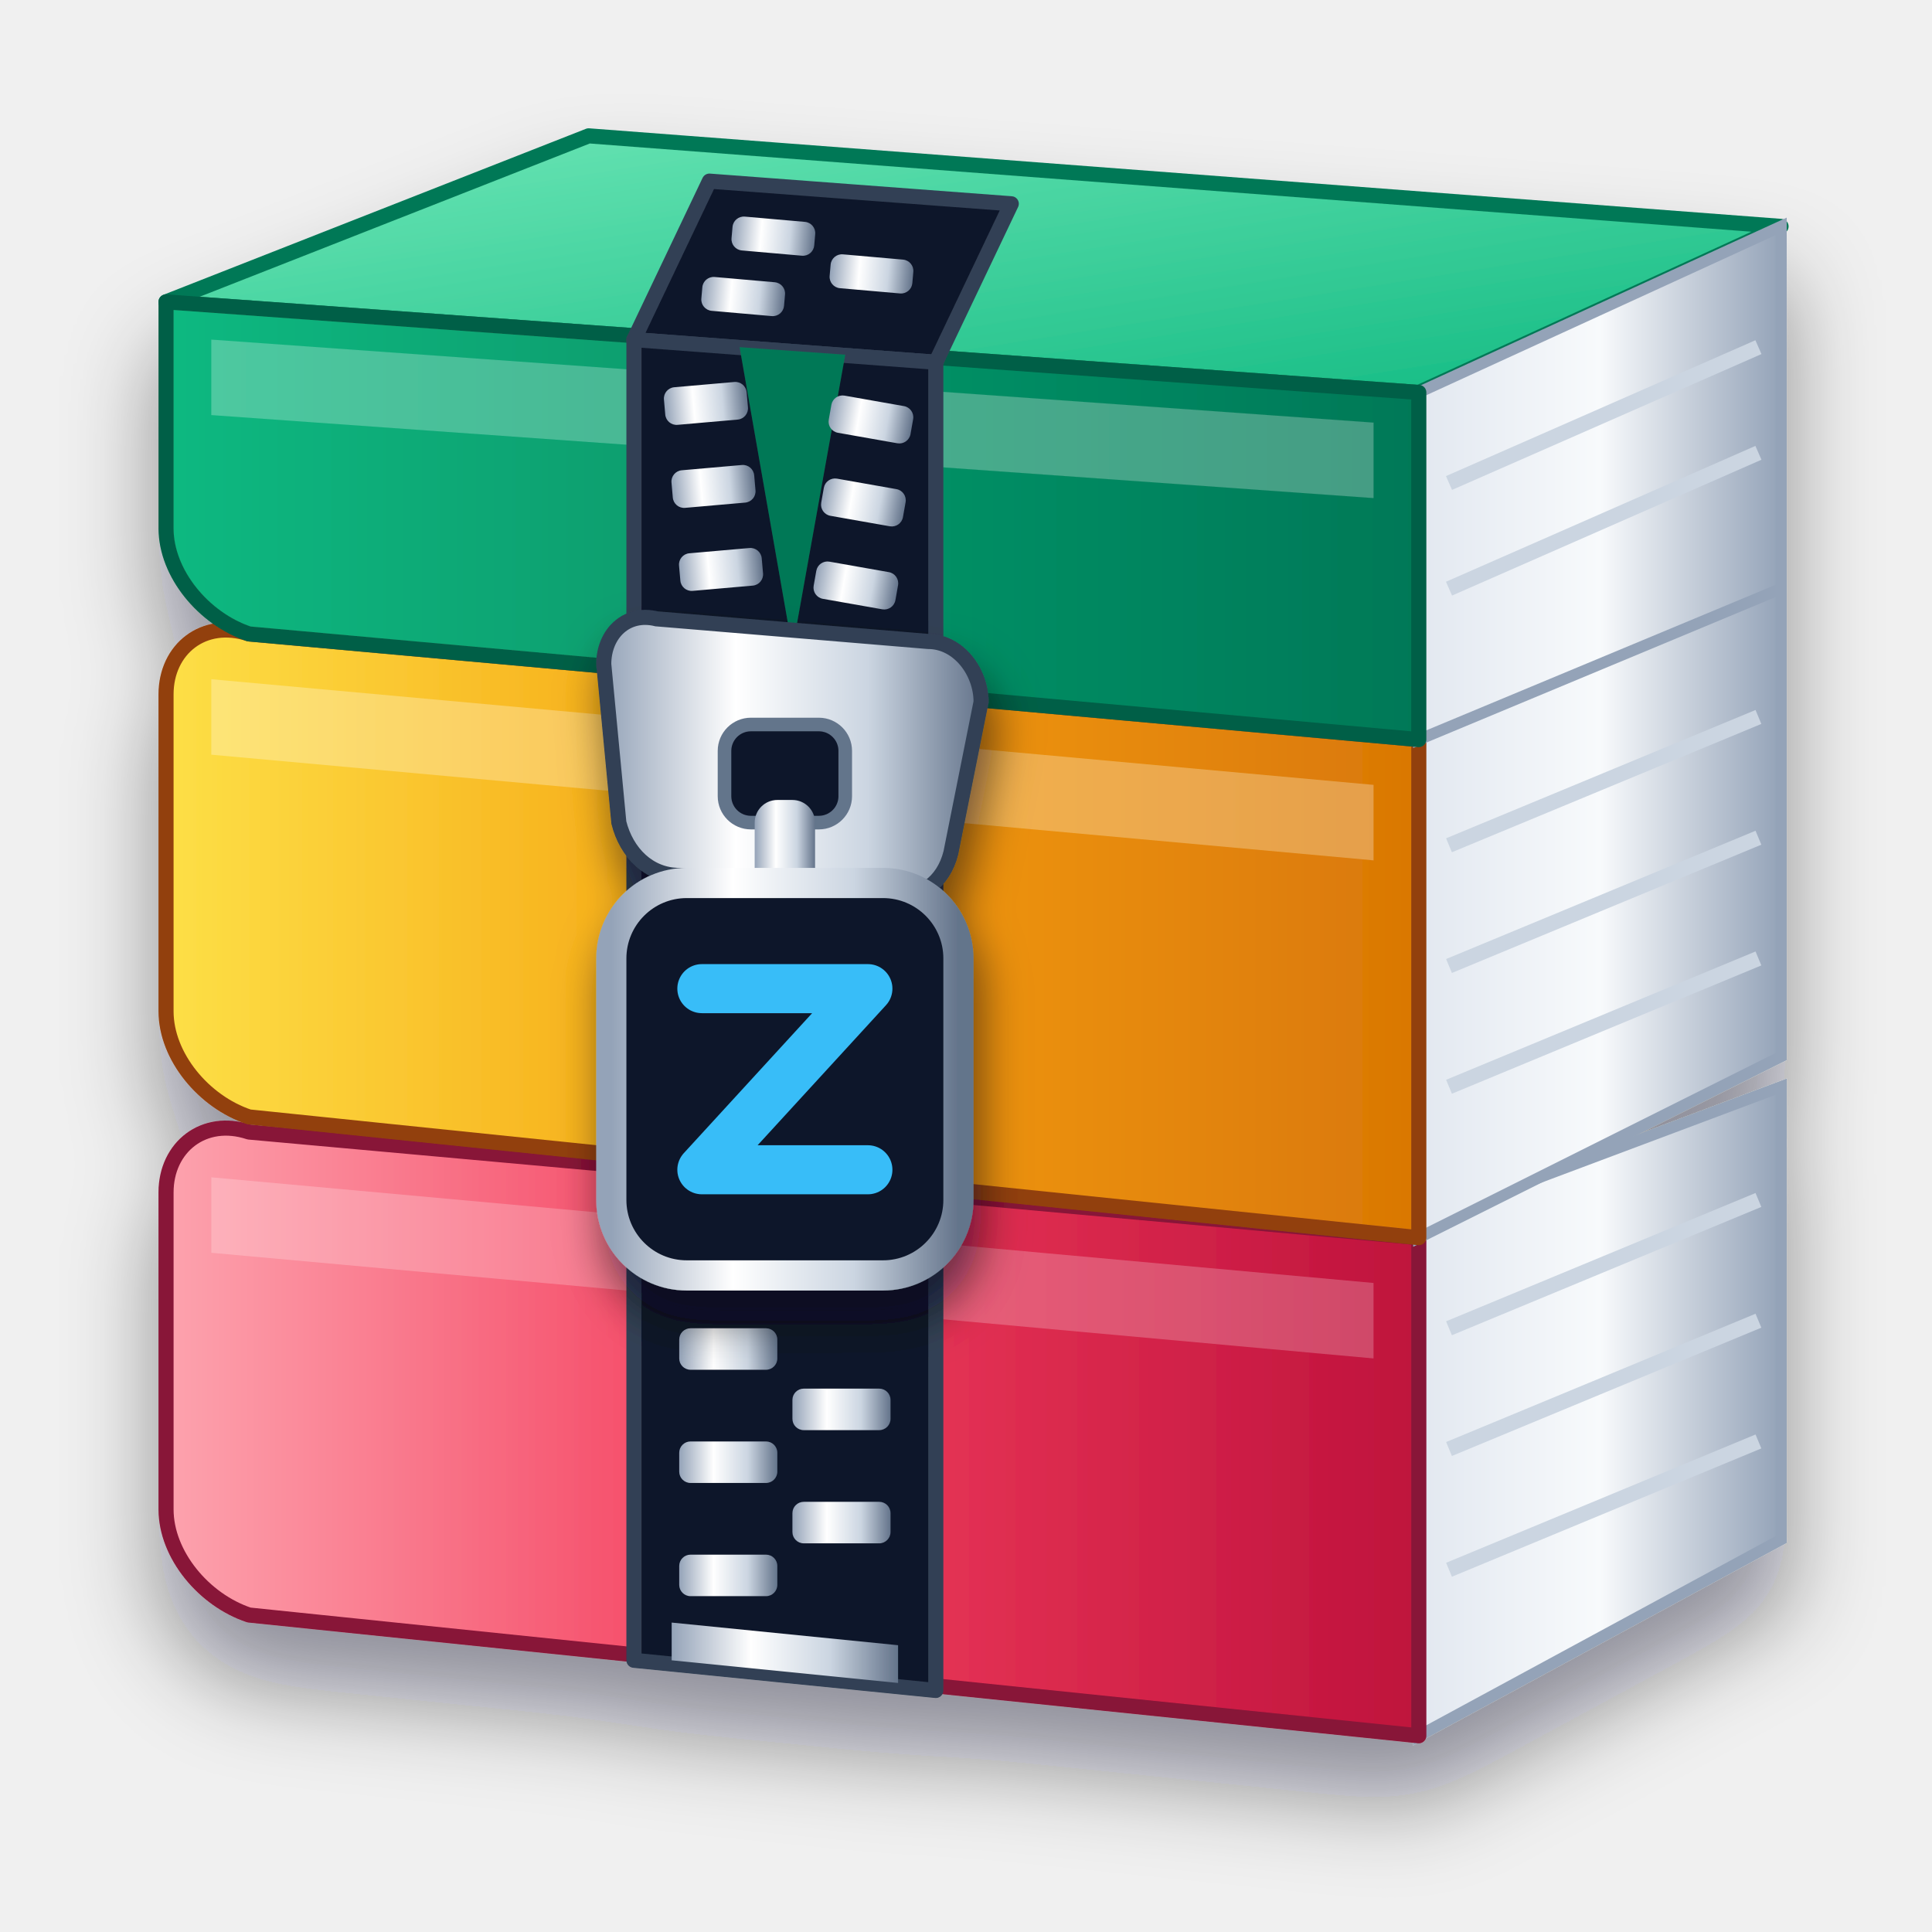
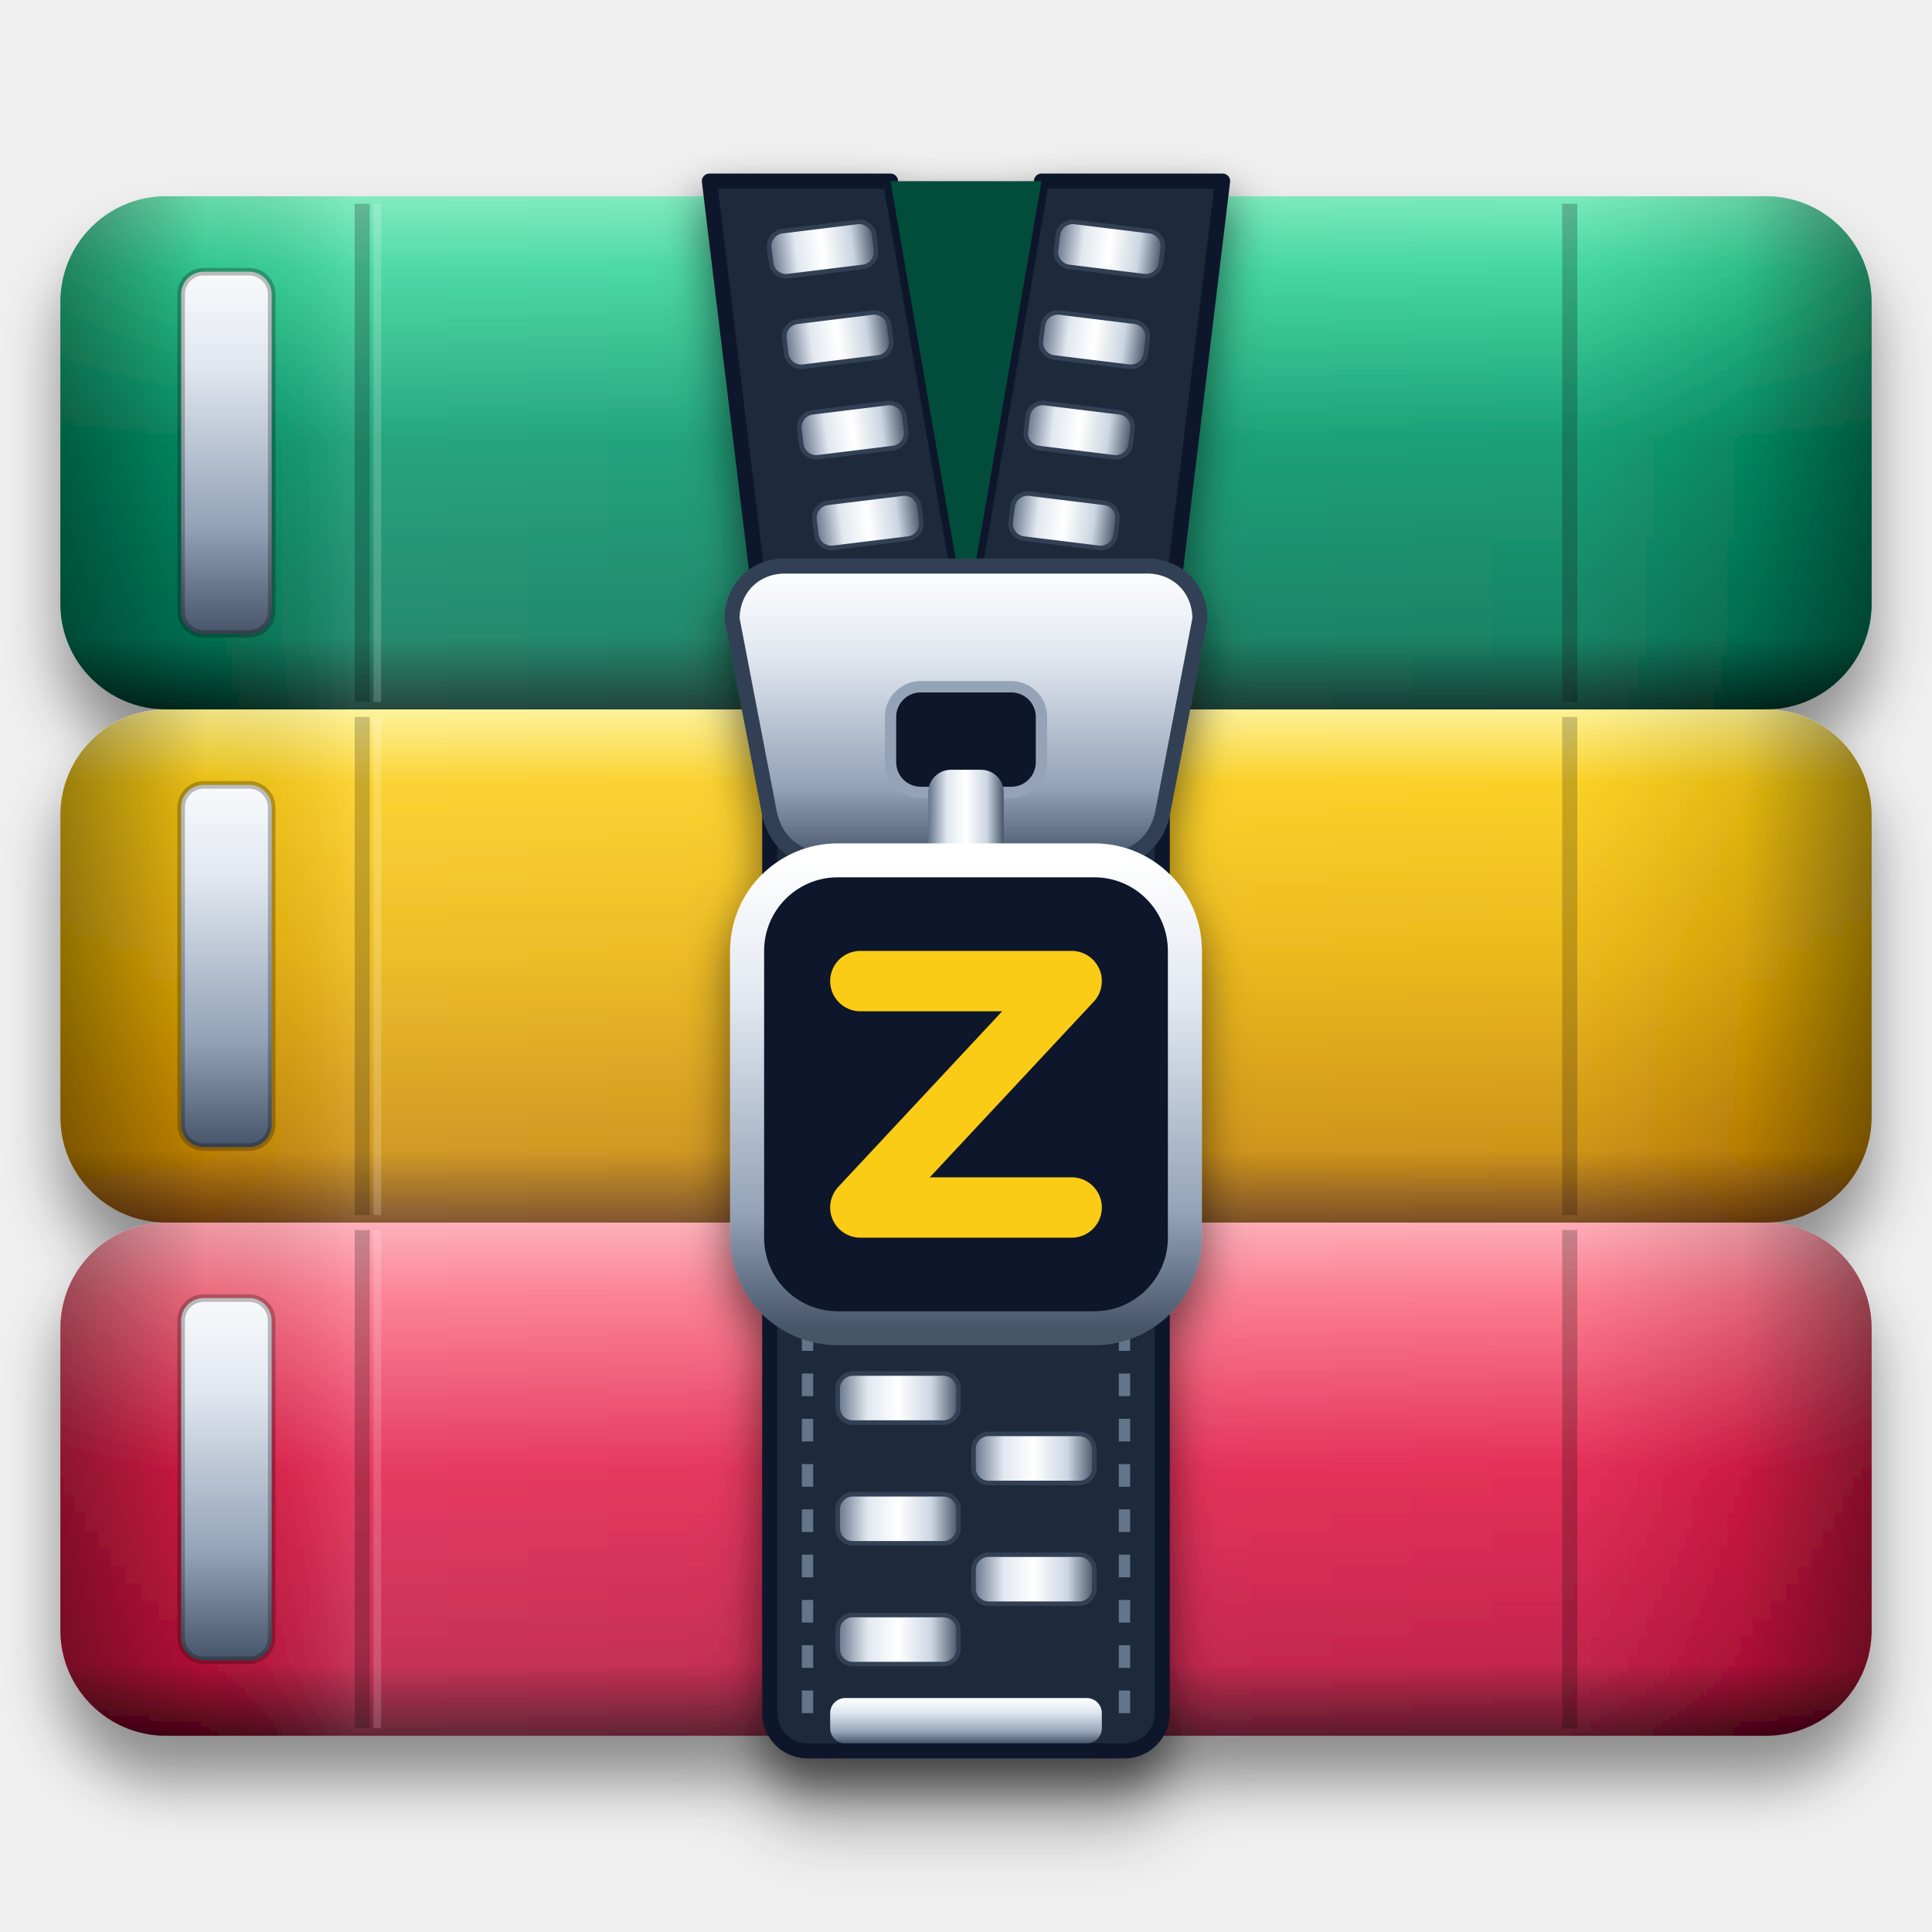
<svg xmlns="http://www.w3.org/2000/svg" viewBox="0 0 256 256" width="256" height="256" role="img" aria-label="ZeroArchive (.zar) 3D Icon">
  <defs>
-     <linearGradient id="topTop" x1="0%" y1="0%" x2="100%" y2="100%">
+     <linearGradient id="book1" x1="0%" y1="0%" x2="0%" y2="100%">
      <stop offset="0%" stop-color="#6EE7B7" />
-       <stop offset="100%" stop-color="#10B981" />
+       <stop offset="14%" stop-color="#34D399" />
+       <stop offset="48%" stop-color="#059669" />
+       <stop offset="86%" stop-color="#047857" />
+       <stop offset="100%" stop-color="#022C22" />
    </linearGradient>
-     <linearGradient id="topFront" x1="0%" y1="0%" x2="100%" y2="0%">
-       <stop offset="0%" stop-color="#10B981" />
-       <stop offset="50%" stop-color="#059669" />
-       <stop offset="100%" stop-color="#047857" />
+     <linearGradient id="book2" x1="0%" y1="0%" x2="0%" y2="100%">
+       <stop offset="0%" stop-color="#FEF08A" />
+       <stop offset="14%" stop-color="#FACC15" />
+       <stop offset="48%" stop-color="#EAB308" />
+       <stop offset="86%" stop-color="#CA8A04" />
+       <stop offset="100%" stop-color="#713F12" />
    </linearGradient>
-     <linearGradient id="midFront" x1="0%" y1="0%" x2="100%" y2="0%">
-       <stop offset="0%" stop-color="#FDE047" />
-       <stop offset="50%" stop-color="#F59E0B" />
-       <stop offset="100%" stop-color="#D97706" />
+     <linearGradient id="book3" x1="0%" y1="0%" x2="0%" y2="100%">
+       <stop offset="0%" stop-color="#FDA4AF" />
+       <stop offset="14%" stop-color="#FB7185" />
+       <stop offset="48%" stop-color="#E11D48" />
+       <stop offset="86%" stop-color="#BE123C" />
+       <stop offset="100%" stop-color="#4C0519" />
    </linearGradient>
-     <linearGradient id="botFront" x1="0%" y1="0%" x2="100%" y2="0%">
-       <stop offset="0%" stop-color="#FDA4AF" />
-       <stop offset="45%" stop-color="#F43F5E" />
-       <stop offset="100%" stop-color="#BE123C" />
+     <linearGradient id="sideCurve" x1="0%" y1="0%" x2="100%" y2="0%">
+       <stop offset="0%" stop-color="#000000" stop-opacity="0.38" />
+       <stop offset="8%" stop-color="#000000" stop-opacity="0.06" />
+       <stop offset="16%" stop-color="#FFFFFF" stop-opacity="0.14" />
+       <stop offset="84%" stop-color="#FFFFFF" stop-opacity="0.08" />
+       <stop offset="93%" stop-color="#000000" stop-opacity="0.10" />
+       <stop offset="100%" stop-color="#000000" stop-opacity="0.42" />
    </linearGradient>
-     <linearGradient id="sideEdge" x1="0%" y1="0%" x2="100%" y2="0%">
-       <stop offset="0%" stop-color="#E2E8F0" />
-       <stop offset="50%" stop-color="#F8FAFC" />
-       <stop offset="100%" stop-color="#94A3B8" />
+     <linearGradient id="foilStrip" x1="0%" y1="0%" x2="0%" y2="100%">
+       <stop offset="0%" stop-color="#F8FAFC" />
+       <stop offset="25%" stop-color="#E2E8F0" />
+       <stop offset="70%" stop-color="#94A3B8" />
+       <stop offset="100%" stop-color="#475569" />
    </linearGradient>
-     <linearGradient id="zipMetal" x1="0%" y1="0%" x2="100%" y2="0%">
-       <stop offset="0%" stop-color="#94A3B8" />
-       <stop offset="35%" stop-color="#FFFFFF" />
-       <stop offset="70%" stop-color="#CBD5E1" />
-       <stop offset="100%" stop-color="#64748B" />
+     <linearGradient id="chromeH" x1="0%" y1="0%" x2="100%" y2="0%">
+       <stop offset="0%" stop-color="#64748B" />
+       <stop offset="25%" stop-color="#E2E8F0" />
+       <stop offset="50%" stop-color="#FFFFFF" />
+       <stop offset="78%" stop-color="#CBD5E1" />
+       <stop offset="100%" stop-color="#475569" />
    </linearGradient>
-     <filter id="drop3d" x="-10%" y="-10%" width="120%" height="125%">
-       <feDropShadow dx="0" dy="8" stdDeviation="6" flood-color="#020617" flood-opacity="0.4" />
+     <linearGradient id="chromeV" x1="0%" y1="0%" x2="0%" y2="100%">
+       <stop offset="0%" stop-color="#FFFFFF" />
+       <stop offset="30%" stop-color="#E2E8F0" />
+       <stop offset="75%" stop-color="#94A3B8" />
+       <stop offset="100%" stop-color="#475569" />
+     </linearGradient>
+     <filter id="drop" x="-10%" y="-8%" width="120%" height="122%">
+       <feDropShadow dx="0" dy="6" stdDeviation="4" flood-color="#000000" flood-opacity="0.42" />
    </filter>
-     <filter id="pull3d" x="-20%" y="-15%" width="140%" height="140%">
-       <feDropShadow dx="1" dy="4" stdDeviation="3" flood-color="#020617" flood-opacity="0.55" />
+     <filter id="zipShadow" x="-25%" y="-10%" width="150%" height="125%">
+       <feDropShadow dx="0" dy="3" stdDeviation="3" flood-color="#000000" flood-opacity="0.55" />
    </filter>
  </defs>
-   <g filter="url(#drop3d)">
-     <path d="M188,162 L236,144 L236,204 L188,230 Z" fill="url(#sideEdge)" stroke="#94A3B8" stroke-width="1.5" />
-     <line x1="192" y1="176" x2="233" y2="159" stroke="#CBD5E1" stroke-width="2" />
-     <line x1="192" y1="192" x2="233" y2="175" stroke="#CBD5E1" stroke-width="2" />
-     <line x1="192" y1="208" x2="233" y2="191" stroke="#CBD5E1" stroke-width="2" />
-     <path d="M22,158 C22,152 27,148 33,150 L188,164 L188,230 L33,214 C27,212 22,206 22,200 Z" fill="url(#botFront)" stroke="#881337" stroke-width="2" stroke-linejoin="round" />
-     <path d="M28,156 L182,170 L182,180 L28,166 Z" fill="#FFFFFF" fill-opacity="0.22" />
-     <path d="M188,96 L236,78 L236,140 L188,164 Z" fill="url(#sideEdge)" stroke="#94A3B8" stroke-width="1.5" />
-     <line x1="192" y1="112" x2="233" y2="95" stroke="#CBD5E1" stroke-width="2" />
-     <line x1="192" y1="128" x2="233" y2="111" stroke="#CBD5E1" stroke-width="2" />
-     <line x1="192" y1="144" x2="233" y2="127" stroke="#CBD5E1" stroke-width="2" />
-     <path d="M22,92 C22,86 27,82 33,84 L188,98 L188,164 L33,148 C27,146 22,140 22,134 Z" fill="url(#midFront)" stroke="#92400E" stroke-width="2" stroke-linejoin="round" />
-     <path d="M28,90 L182,104 L182,114 L28,100 Z" fill="#FFFFFF" fill-opacity="0.28" />
-     <path d="M22,40 L78,18 L236,30 L188,52 Z" fill="url(#topTop)" stroke="#047857" stroke-width="2" stroke-linejoin="round" />
-     <path d="M188,52 L236,30 L236,78 L188,98 Z" fill="url(#sideEdge)" stroke="#94A3B8" stroke-width="1.5" />
-     <line x1="192" y1="64" x2="233" y2="46" stroke="#CBD5E1" stroke-width="2" />
-     <line x1="192" y1="78" x2="233" y2="60" stroke="#CBD5E1" stroke-width="2" />
-     <path d="M22,40 L188,52 L188,98 L33,84 C27,82 22,76 22,70 Z" fill="url(#topFront)" stroke="#065F46" stroke-width="2" stroke-linejoin="round" />
-     <path d="M28,45 L182,56 L182,66 L28,55 Z" fill="#FFFFFF" fill-opacity="0.26" />
-     <polygon points="94,24 134,27 124,48 84,45" fill="#0F172A" stroke="#334155" stroke-width="2" stroke-linejoin="round" />
-     <polygon points="84,45 124,48 124,96 84,93" fill="#0F172A" stroke="#334155" stroke-width="2" stroke-linejoin="round" />
-     <polygon points="98,46 112,47 105,86" fill="#047857" />
-     <polygon points="84,93 124,96 124,224 84,220" fill="#0F172A" stroke="#334155" stroke-width="2" stroke-linejoin="round" />
-     <polygon points="89,215 119,218 119,223 89,220" fill="url(#zipMetal)" />
-     <g fill="url(#zipMetal)">
-       <rect x="97" y="29" width="11" height="4.5" rx="1.5" transform="rotate(5 102 31)" />
-       <rect x="110" y="34" width="11" height="4.5" rx="1.5" transform="rotate(5 115 36)" />
-       <rect x="93" y="37" width="11" height="4.5" rx="1.5" transform="rotate(5 98 39)" />
-       <rect x="88" y="51" width="11" height="5" rx="1.5" transform="rotate(-5 93 53)" />
-       <rect x="89" y="62" width="11" height="5" rx="1.5" transform="rotate(-5 94 64)" />
-       <rect x="90" y="73" width="11" height="5" rx="1.5" transform="rotate(-5 95 75)" />
-       <rect x="110" y="53" width="11" height="5" rx="1.5" transform="rotate(10 115 55)" />
-       <rect x="109" y="64" width="11" height="5" rx="1.5" transform="rotate(10 114 66)" />
-       <rect x="108" y="75" width="11" height="5" rx="1.5" transform="rotate(10 113 77)" />
-       <rect x="90" y="176" width="13" height="5.5" rx="1.5" />
-       <rect x="105" y="184" width="13" height="5.5" rx="1.5" />
-       <rect x="90" y="191" width="13" height="5.5" rx="1.5" />
-       <rect x="105" y="199" width="13" height="5.5" rx="1.5" />
-       <rect x="90" y="206" width="13" height="5.5" rx="1.5" />
-     </g>
-     <g filter="url(#pull3d)">
-       <path d="M80,88 C80,84 83,81 87,82 L123,85 C127,85 130,89 130,93 L126,113 C125,117 122,119 118,119 L90,116 C86,116 83,113 82,109 Z" fill="url(#zipMetal)" stroke="#334155" stroke-width="2" />
-       <rect x="96" y="96" width="16" height="13" rx="3.5" fill="#0F172A" stroke="#64748B" stroke-width="1.8" />
-       <rect x="100" y="106" width="8" height="12" rx="3" fill="url(#zipMetal)" />
-       <rect x="81" y="117" width="46" height="52" rx="10" fill="#0F172A" stroke="url(#zipMetal)" stroke-width="4" />
-       <path d="M93,131 H115 L93,155 H115" fill="none" stroke="#38BDF8" stroke-width="6.5" stroke-linecap="round" stroke-linejoin="round" />
+   <g filter="url(#drop)">
+     <rect x="8" y="162" width="240" height="68" rx="14" fill="url(#book3)" />
+     <rect x="8" y="162" width="240" height="68" rx="14" fill="url(#sideCurve)" />
+     <line x1="48" y1="163" x2="48" y2="229" stroke="#000000" stroke-opacity="0.22" stroke-width="2" />
+     <line x1="50" y1="163" x2="50" y2="229" stroke="#FFFFFF" stroke-opacity="0.16" stroke-width="1" />
+     <line x1="208" y1="163" x2="208" y2="229" stroke="#000000" stroke-opacity="0.22" stroke-width="2" />
+     <rect x="24" y="172" width="12" height="48" rx="3" fill="url(#foilStrip)" stroke="#000000" stroke-opacity="0.25" stroke-width="1" />
+     <rect x="8" y="94" width="240" height="68" rx="14" fill="url(#book2)" />
+     <rect x="8" y="94" width="240" height="68" rx="14" fill="url(#sideCurve)" />
+     <line x1="48" y1="95" x2="48" y2="161" stroke="#000000" stroke-opacity="0.20" stroke-width="2" />
+     <line x1="50" y1="95" x2="50" y2="161" stroke="#FFFFFF" stroke-opacity="0.18" stroke-width="1" />
+     <line x1="208" y1="95" x2="208" y2="161" stroke="#000000" stroke-opacity="0.20" stroke-width="2" />
+     <rect x="24" y="104" width="12" height="48" rx="3" fill="url(#foilStrip)" stroke="#000000" stroke-opacity="0.25" stroke-width="1" />
+     <rect x="8" y="26" width="240" height="68" rx="14" fill="url(#book1)" />
+     <rect x="8" y="26" width="240" height="68" rx="14" fill="url(#sideCurve)" />
+     <line x1="48" y1="27" x2="48" y2="93" stroke="#000000" stroke-opacity="0.22" stroke-width="2" />
+     <line x1="50" y1="27" x2="50" y2="93" stroke="#FFFFFF" stroke-opacity="0.18" stroke-width="1" />
+     <line x1="208" y1="27" x2="208" y2="93" stroke="#000000" stroke-opacity="0.22" stroke-width="2" />
+     <rect x="24" y="36" width="12" height="48" rx="3" fill="url(#foilStrip)" stroke="#000000" stroke-opacity="0.25" stroke-width="1" />
+     <g filter="url(#zipShadow)">
+       <polygon points="94,24 118,24 128,82 138,24 162,24 154,90 102,90" fill="#1E293B" stroke="#0F172A" stroke-width="2" stroke-linejoin="round" />
+       <polygon points="118,24 138,24 128,82" fill="#064E3B" />
+       <rect x="102" y="88" width="52" height="144" rx="5" fill="#1E293B" stroke="#0F172A" stroke-width="2" />
+       <line x1="107" y1="92" x2="107" y2="228" stroke="#64748B" stroke-width="1.5" stroke-dasharray="3 3" />
+       <line x1="149" y1="92" x2="149" y2="228" stroke="#64748B" stroke-width="1.5" stroke-dasharray="3 3" />
+       <rect x="110" y="225" width="36" height="6" rx="2" fill="url(#chromeV)" />
+       <g fill="url(#chromeH)" stroke="#334155" stroke-width="0.6">
+         <rect x="102" y="30" width="14" height="6" rx="2" transform="rotate(-7 109 33)" />
+         <rect x="104" y="42" width="14" height="6" rx="2" transform="rotate(-7 111 45)" />
+         <rect x="106" y="54" width="14" height="6" rx="2" transform="rotate(-7 113 57)" />
+         <rect x="108" y="66" width="14" height="6" rx="2" transform="rotate(-7 115 69)" />
+         <rect x="140" y="30" width="14" height="6" rx="2" transform="rotate(7 147 33)" />
+         <rect x="138" y="42" width="14" height="6" rx="2" transform="rotate(7 145 45)" />
+         <rect x="136" y="54" width="14" height="6" rx="2" transform="rotate(7 143 57)" />
+         <rect x="134" y="66" width="14" height="6" rx="2" transform="rotate(7 141 69)" />
+         <rect x="111" y="182" width="16" height="6.5" rx="2" />
+         <rect x="129" y="190" width="16" height="6.5" rx="2" />
+         <rect x="111" y="198" width="16" height="6.5" rx="2" />
+         <rect x="129" y="206" width="16" height="6.5" rx="2" />
+         <rect x="111" y="214" width="16" height="6.5" rx="2" />
+       </g>
+       <path d="M97 82 C97 78 100 75 104 75 H152 C156 75 159 78 159 82 L154 108 C153 112 150 114 146 114 H110 C106 114 103 112 102 108 Z" fill="url(#chromeV)" stroke="#334155" stroke-width="2" />
+       <rect x="118" y="91" width="20" height="14" rx="4" fill="#0F172A" stroke="#94A3B8" stroke-width="1.5" />
+       <rect x="123" y="102" width="10" height="14" rx="3" fill="url(#chromeH)" />
+       <rect x="99" y="114" width="58" height="62" rx="12" fill="#0F172A" stroke="url(#chromeV)" stroke-width="4.5" />
+       <path d="M114 130 H142 L114 160 H142" fill="none" stroke="#FACC15" stroke-width="8" stroke-linecap="round" stroke-linejoin="round" />
    </g>
  </g>
</svg>
